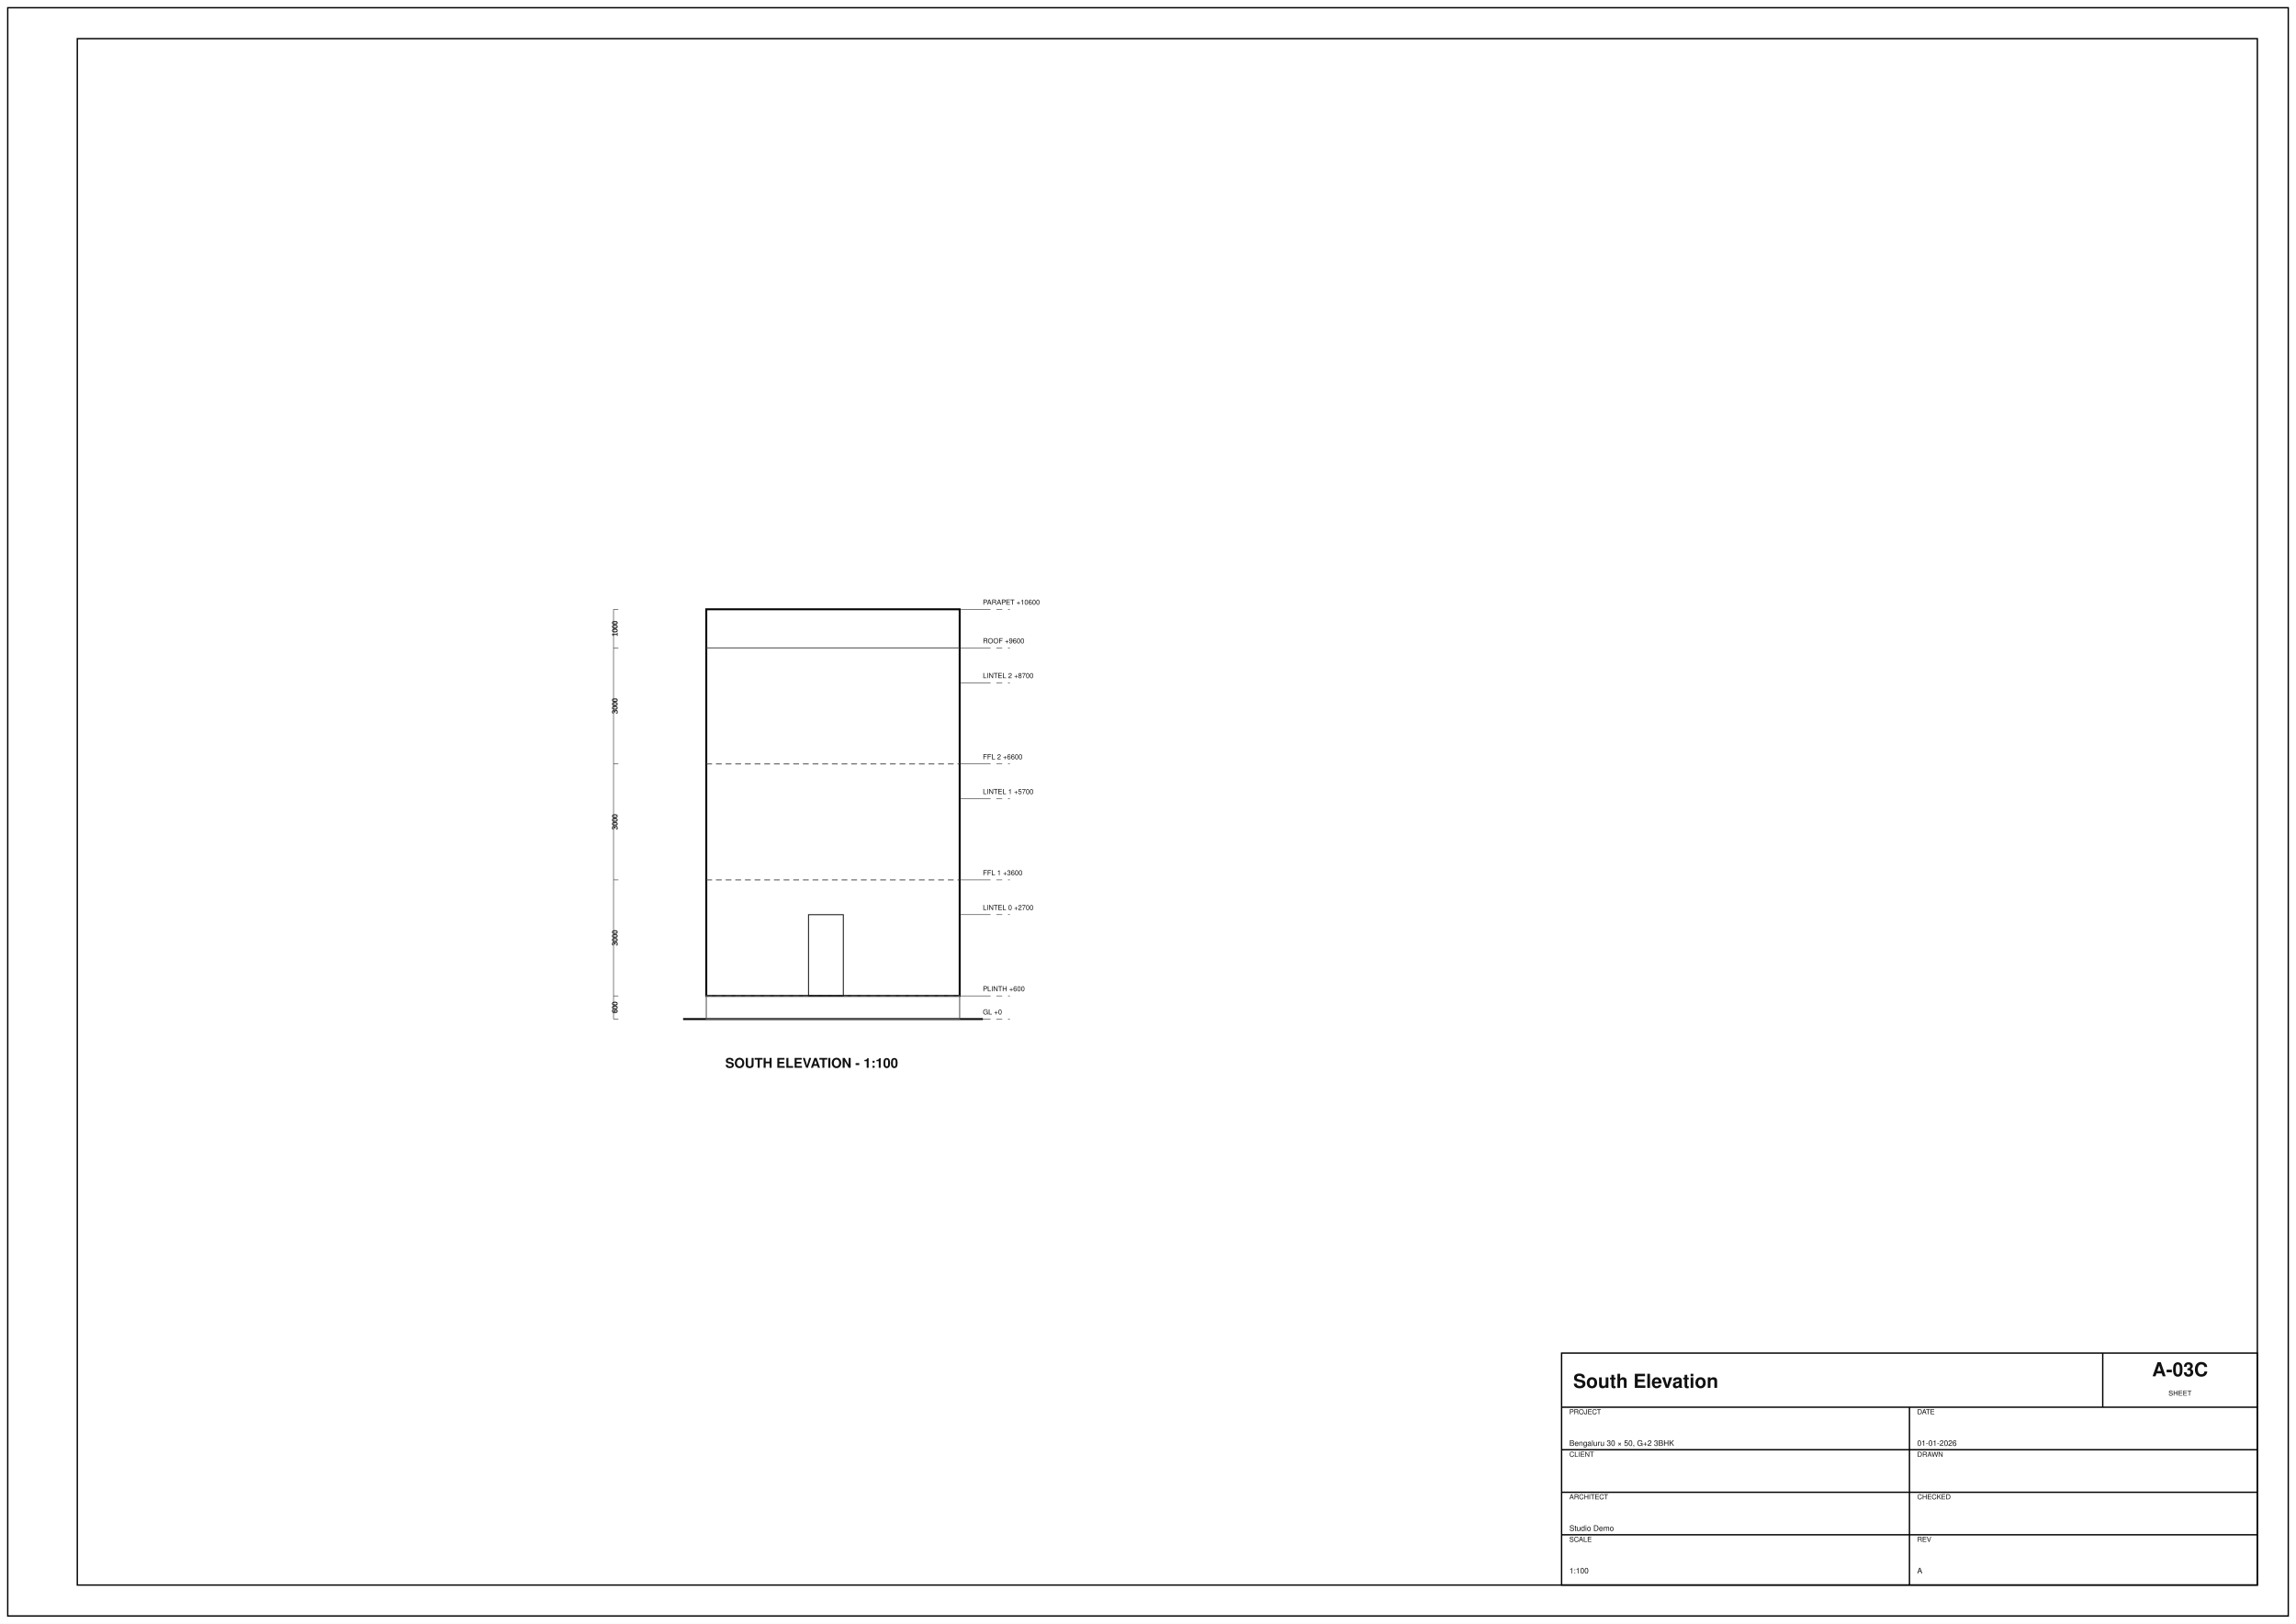
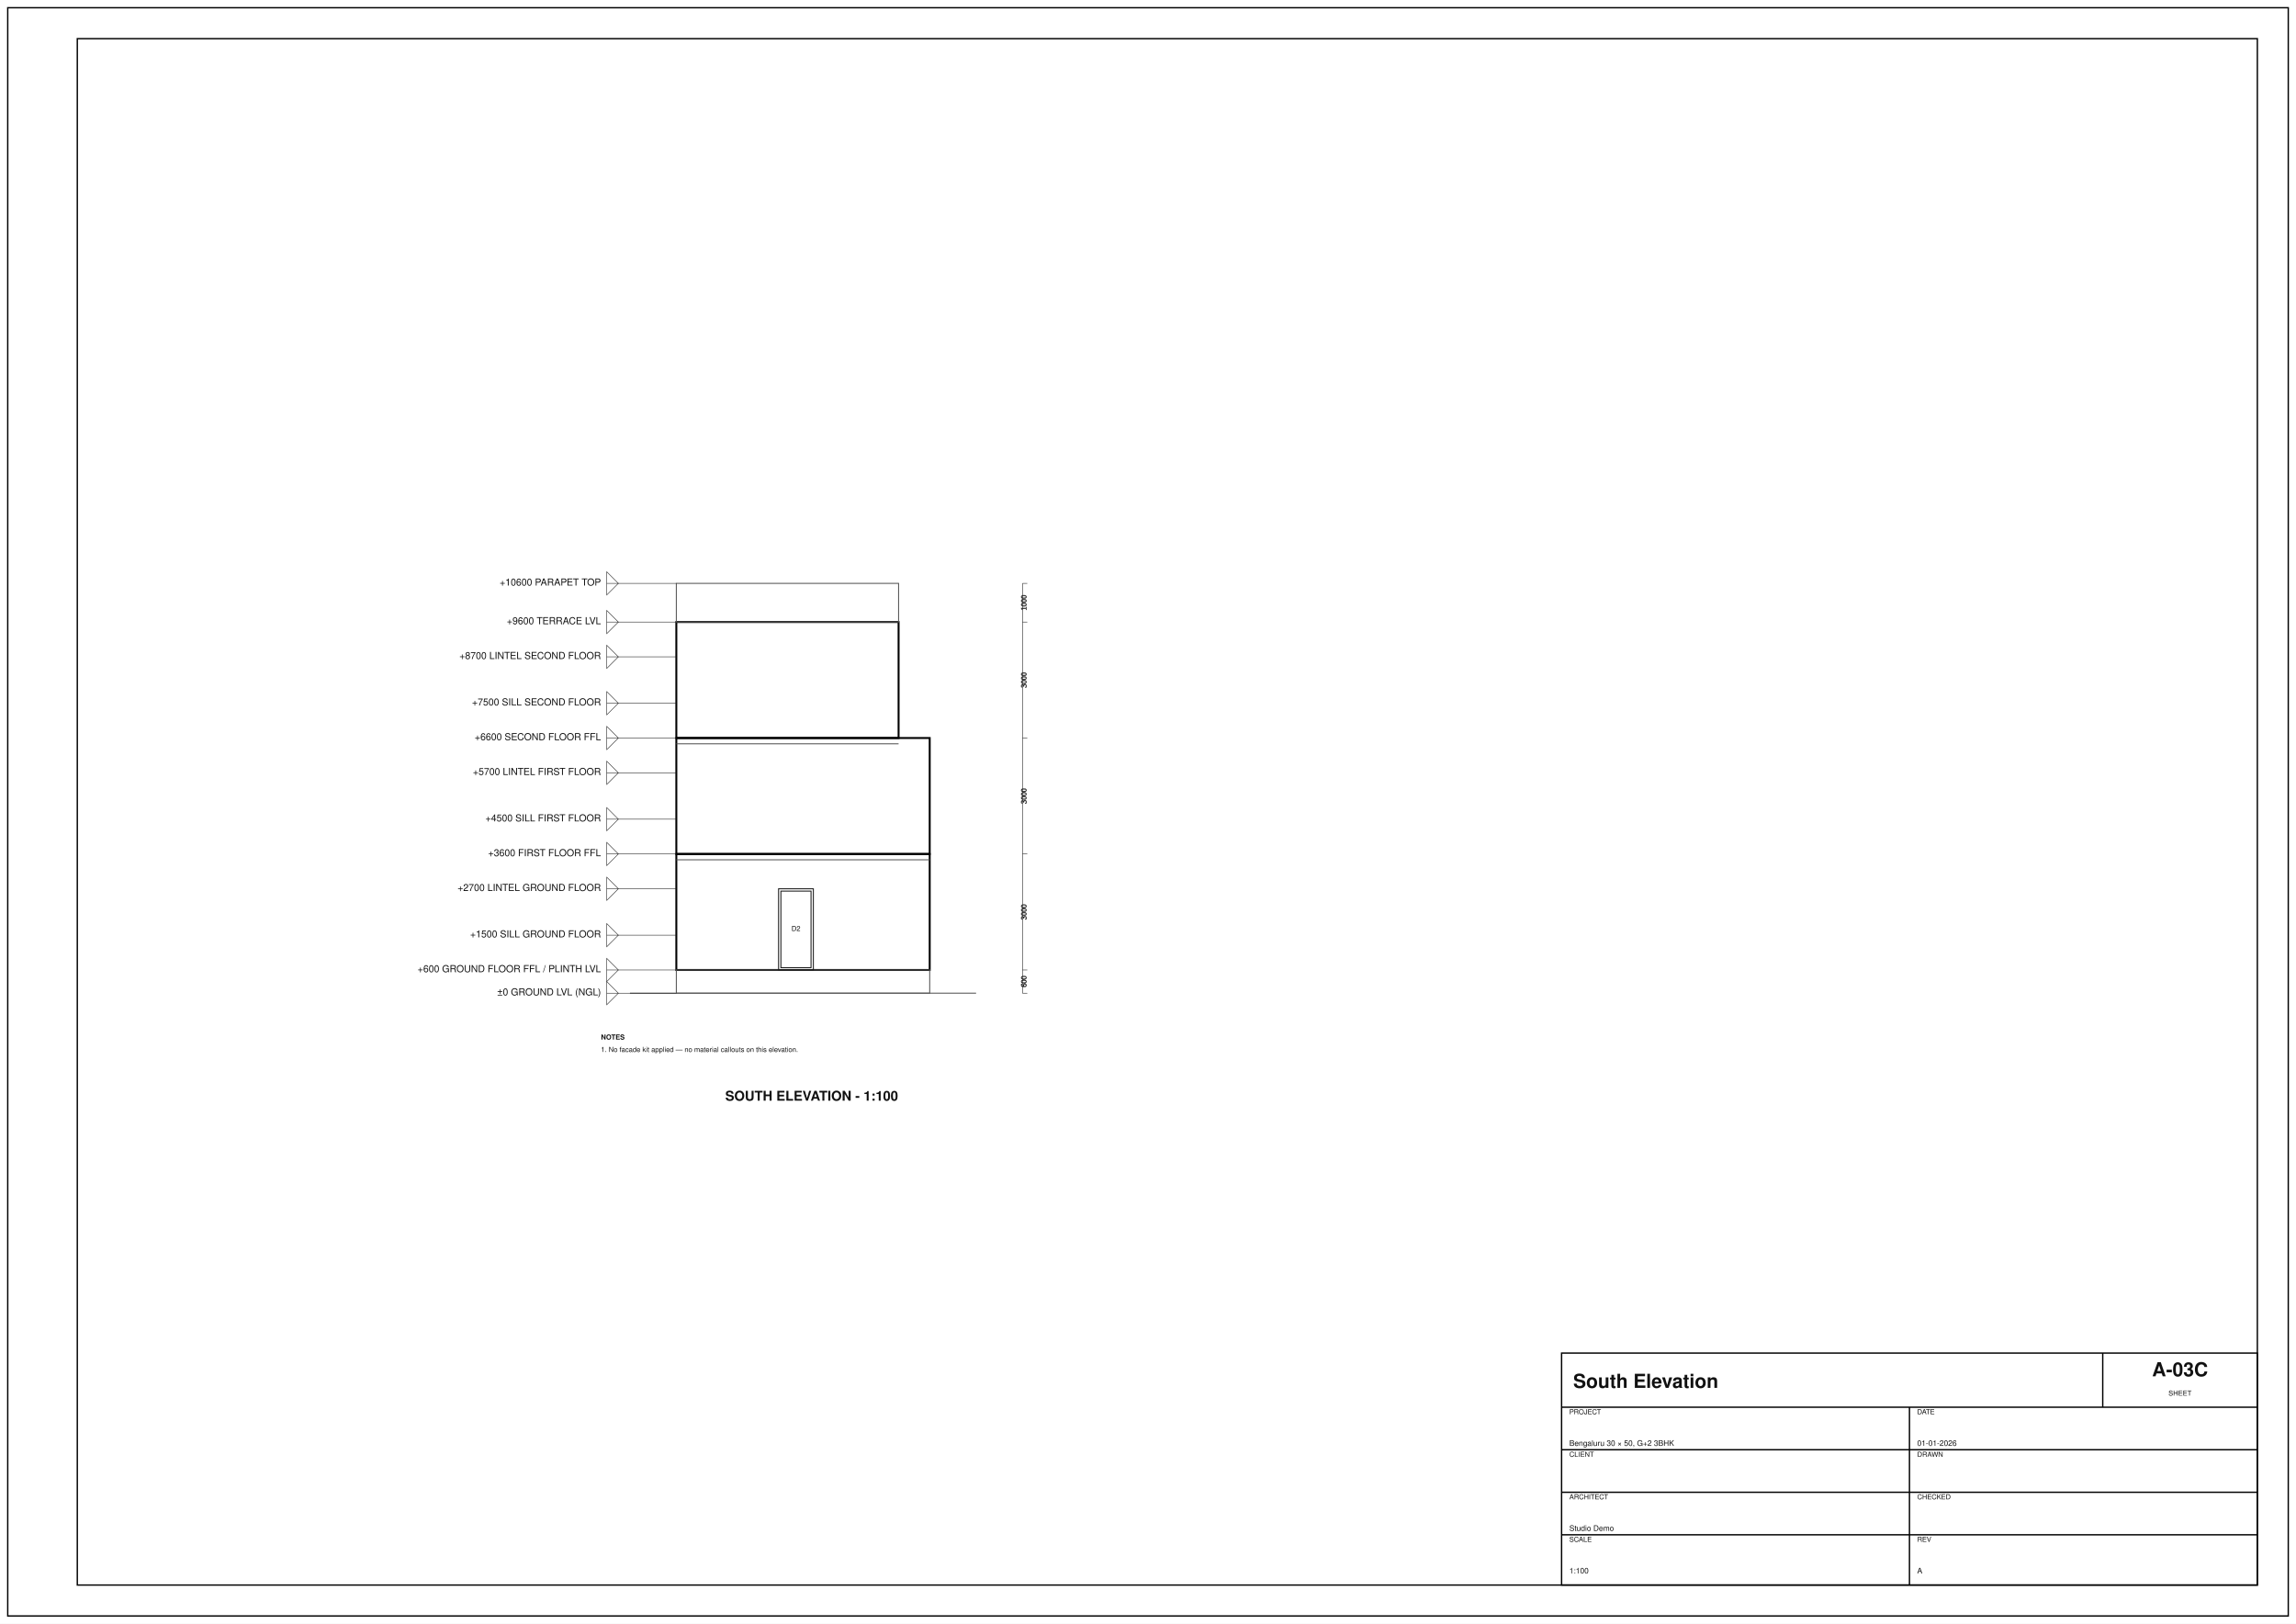
<svg xmlns="http://www.w3.org/2000/svg" width="594mm" height="420mm" viewBox="0 0 594 420" version="1.1">
  <rect x="0" y="0" width="594" height="420" fill="#ffffff" stroke="none" />
  <g id="g-frame">
    <g class="layer" data-layer="A-TEXT" stroke="#111111" stroke-width="0.180" fill="none" stroke-linecap="butt" stroke-linejoin="miter">
      <g font-family="Helvetica, Arial, sans-serif" fill="#111111" stroke="none">
        <text x="407.000" y="359.000" font-size="5.000" text-anchor="start" dominant-baseline="alphabetic" font-weight="600">South Elevation</text>
        <text x="564.000" y="356.000" font-size="5.000" text-anchor="middle" dominant-baseline="alphabetic" font-weight="600">A-03C</text>
        <text x="564.000" y="361.000" font-size="1.800" text-anchor="middle" dominant-baseline="alphabetic">SHEET</text>
        <text x="406.000" y="365.000" font-size="1.800" text-anchor="start" dominant-baseline="hanging">PROJECT</text>
        <text x="406.000" y="374.000" font-size="2.000" text-anchor="start" dominant-baseline="alphabetic">Bengaluru 30 × 50, G+2 3BHK</text>
        <text x="406.000" y="376.000" font-size="1.800" text-anchor="start" dominant-baseline="hanging">CLIENT</text>
        <text x="406.000" y="385.000" font-size="2.000" text-anchor="start" dominant-baseline="alphabetic" />
        <text x="406.000" y="387.000" font-size="1.800" text-anchor="start" dominant-baseline="hanging">ARCHITECT</text>
        <text x="406.000" y="396.000" font-size="2.000" text-anchor="start" dominant-baseline="alphabetic">Studio Demo</text>
        <text x="406.000" y="398.000" font-size="1.800" text-anchor="start" dominant-baseline="hanging">SCALE</text>
        <text x="406.000" y="407.000" font-size="2.000" text-anchor="start" dominant-baseline="alphabetic">1:100</text>
        <text x="496.000" y="365.000" font-size="1.800" text-anchor="start" dominant-baseline="hanging">DATE</text>
        <text x="496.000" y="374.000" font-size="2.000" text-anchor="start" dominant-baseline="alphabetic">01-01-2026</text>
        <text x="496.000" y="376.000" font-size="1.800" text-anchor="start" dominant-baseline="hanging">DRAWN</text>
        <text x="496.000" y="385.000" font-size="2.000" text-anchor="start" dominant-baseline="alphabetic" />
        <text x="496.000" y="387.000" font-size="1.800" text-anchor="start" dominant-baseline="hanging">CHECKED</text>
        <text x="496.000" y="396.000" font-size="2.000" text-anchor="start" dominant-baseline="alphabetic" />
        <text x="496.000" y="398.000" font-size="1.800" text-anchor="start" dominant-baseline="hanging">REV</text>
        <text x="496.000" y="407.000" font-size="2.000" text-anchor="start" dominant-baseline="alphabetic">A</text>
      </g>
    </g>
    <g class="layer" data-layer="A-TITL" stroke="#000000" stroke-width="0.350" fill="none" stroke-linecap="butt" stroke-linejoin="miter">
      <polygon points="2.000,2.000 592.000,2.000 592.000,418.000 2.000,418.000" fill="none" />
      <polygon points="20.000,10.000 584.000,10.000 584.000,410.000 20.000,410.000" fill="none" />
      <polygon points="404.000,350.000 584.000,350.000 584.000,410.000 404.000,410.000" fill="none" />
      <line x1="404.000" y1="364.000" x2="584.000" y2="364.000" />
      <line x1="544.000" y1="350.000" x2="544.000" y2="364.000" />
      <line x1="494.000" y1="364.000" x2="494.000" y2="410.000" />
      <line x1="404.000" y1="375.000" x2="494.000" y2="375.000" />
      <line x1="404.000" y1="386.000" x2="494.000" y2="386.000" />
      <line x1="404.000" y1="397.000" x2="494.000" y2="397.000" />
      <line x1="494.000" y1="375.000" x2="584.000" y2="375.000" />
      <line x1="494.000" y1="386.000" x2="584.000" y2="386.000" />
      <line x1="494.000" y1="397.000" x2="584.000" y2="397.000" />
    </g>
  </g>
  <g id="g-elev-S">
    <g class="layer" data-layer="A-WALL" stroke="#000000" stroke-width="0.500" fill="none" stroke-linecap="butt" stroke-linejoin="miter">
-       <line x1="176.725" y1="263.600" x2="254.275" y2="263.600" />
-       <polygon points="182.725,257.600 248.275,257.600 248.275,157.600 182.725,157.600" fill="none" />
+       <polygon points="174.975,250.900 240.525,250.900 240.525,220.900 174.975,220.900" fill="none" />
+       <polygon points="174.975,220.900 240.525,220.900 240.525,190.900 174.975,190.900" fill="none" />
+       <polygon points="174.975,190.900 232.475,190.900 232.475,160.900 174.975,160.900" fill="none" />
    </g>
    <g class="layer" data-layer="A-WALL-PART" stroke="#555555" stroke-width="0.250" fill="none" stroke-linecap="butt" stroke-linejoin="miter">
-       <polygon points="182.725,263.600 248.275,263.600 248.275,257.600 182.725,257.600" fill="none" />
-       <line x1="182.725" y1="257.600" x2="248.275" y2="257.600" stroke-dasharray="1.500 1.000" />
-       <line x1="182.725" y1="227.600" x2="248.275" y2="227.600" stroke-dasharray="1.500 1.000" />
-       <line x1="182.725" y1="197.600" x2="248.275" y2="197.600" stroke-dasharray="1.500 1.000" />
-       <line x1="182.725" y1="167.600" x2="248.275" y2="167.600" />
+       <line x1="174.975" y1="222.400" x2="240.525" y2="222.400" />
+       <line x1="174.975" y1="192.400" x2="232.475" y2="192.400" />
+       <polygon points="174.975,256.900 240.525,256.900 240.525,250.900 174.975,250.900" fill="none" />
+       <line x1="162.975" y1="256.900" x2="252.525" y2="256.900" />
+       <polygon points="174.975,160.900 232.475,160.900 232.475,150.900 174.975,150.900" fill="none" />
    </g>
    <g class="layer" data-layer="A-DOOR" stroke="#1a1a1a" stroke-width="0.250" fill="none" stroke-linecap="butt" stroke-linejoin="miter">
-       <polygon points="209.175,257.600 218.175,257.600 218.175,236.600 209.175,236.600" fill="none" />
+       <polygon points="201.425,250.900 210.425,250.900 210.425,229.900 201.425,229.900" fill="none" />
+       <polygon points="202.025,250.300 209.825,250.300 209.825,230.500 202.025,230.500" fill="none" />
    </g>
    <g class="layer" data-layer="A-DIM" stroke="#1a1a1a" stroke-width="0.130" fill="none" stroke-linecap="butt" stroke-linejoin="miter">
-       <line x1="248.275" y1="263.600" x2="261.275" y2="263.600" stroke-dasharray="8.000 1.500 1.500 1.500" />
-       <line x1="248.275" y1="257.600" x2="261.275" y2="257.600" stroke-dasharray="8.000 1.500 1.500 1.500" />
-       <line x1="248.275" y1="236.600" x2="261.275" y2="236.600" stroke-dasharray="8.000 1.500 1.500 1.500" />
-       <line x1="248.275" y1="227.600" x2="261.275" y2="227.600" stroke-dasharray="8.000 1.500 1.500 1.500" />
-       <line x1="248.275" y1="206.600" x2="261.275" y2="206.600" stroke-dasharray="8.000 1.500 1.500 1.500" />
-       <line x1="248.275" y1="197.600" x2="261.275" y2="197.600" stroke-dasharray="8.000 1.500 1.500 1.500" />
-       <line x1="248.275" y1="176.600" x2="261.275" y2="176.600" stroke-dasharray="8.000 1.500 1.500 1.500" />
-       <line x1="248.275" y1="167.600" x2="261.275" y2="167.600" stroke-dasharray="8.000 1.500 1.500 1.500" />
-       <line x1="248.275" y1="157.600" x2="261.275" y2="157.600" stroke-dasharray="8.000 1.500 1.500 1.500" />
-       <line x1="158.725" y1="263.600" x2="158.725" y2="157.600" />
-       <line x1="158.725" y1="263.600" x2="159.975" y2="263.600" />
-       <line x1="158.725" y1="257.600" x2="159.975" y2="257.600" />
-       <line x1="158.725" y1="227.600" x2="159.975" y2="227.600" />
-       <line x1="158.725" y1="197.600" x2="159.975" y2="197.600" />
-       <line x1="158.725" y1="167.600" x2="159.975" y2="167.600" />
-       <line x1="158.725" y1="157.600" x2="159.975" y2="157.600" />
-       <text x="159.725" y="260.600" font-size="2.000" text-anchor="middle" dominant-baseline="alphabetic" transform="rotate(-90 159.725 260.600)">600</text>
-       <text x="159.725" y="242.600" font-size="2.000" text-anchor="middle" dominant-baseline="alphabetic" transform="rotate(-90 159.725 242.600)">3000</text>
-       <text x="159.725" y="212.600" font-size="2.000" text-anchor="middle" dominant-baseline="alphabetic" transform="rotate(-90 159.725 212.600)">3000</text>
-       <text x="159.725" y="182.600" font-size="2.000" text-anchor="middle" dominant-baseline="alphabetic" transform="rotate(-90 159.725 182.600)">3000</text>
-       <text x="159.725" y="162.600" font-size="2.000" text-anchor="middle" dominant-baseline="alphabetic" transform="rotate(-90 159.725 162.600)">1000</text>
+       <line x1="156.975" y1="256.900" x2="174.975" y2="256.900" />
+       <polygon points="159.975,256.900 156.975,253.900 156.975,259.900" fill="none" />
+       <line x1="156.975" y1="250.900" x2="174.975" y2="250.900" />
+       <polygon points="159.975,250.900 156.975,247.900 156.975,253.900" fill="none" />
+       <line x1="156.975" y1="241.900" x2="174.975" y2="241.900" />
+       <polygon points="159.975,241.900 156.975,238.900 156.975,244.900" fill="none" />
+       <line x1="156.975" y1="229.900" x2="174.975" y2="229.900" />
+       <polygon points="159.975,229.900 156.975,226.900 156.975,232.900" fill="none" />
+       <line x1="156.975" y1="220.900" x2="174.975" y2="220.900" />
+       <polygon points="159.975,220.900 156.975,217.900 156.975,223.900" fill="none" />
+       <line x1="156.975" y1="211.900" x2="174.975" y2="211.900" />
+       <polygon points="159.975,211.900 156.975,208.900 156.975,214.900" fill="none" />
+       <line x1="156.975" y1="199.900" x2="174.975" y2="199.900" />
+       <polygon points="159.975,199.900 156.975,196.900 156.975,202.900" fill="none" />
+       <line x1="156.975" y1="190.900" x2="174.975" y2="190.900" />
+       <polygon points="159.975,190.900 156.975,187.900 156.975,193.900" fill="none" />
+       <line x1="156.975" y1="181.900" x2="174.975" y2="181.900" />
+       <polygon points="159.975,181.900 156.975,178.900 156.975,184.900" fill="none" />
+       <line x1="156.975" y1="169.900" x2="174.975" y2="169.900" />
+       <polygon points="159.975,169.900 156.975,166.900 156.975,172.900" fill="none" />
+       <line x1="156.975" y1="160.900" x2="174.975" y2="160.900" />
+       <polygon points="159.975,160.900 156.975,157.900 156.975,163.900" fill="none" />
+       <line x1="156.975" y1="150.900" x2="174.975" y2="150.900" />
+       <polygon points="159.975,150.900 156.975,147.900 156.975,153.900" fill="none" />
+       <line x1="264.525" y1="256.900" x2="264.525" y2="150.900" />
+       <line x1="264.525" y1="256.900" x2="265.775" y2="256.900" />
+       <line x1="264.525" y1="250.900" x2="265.775" y2="250.900" />
+       <line x1="264.525" y1="220.900" x2="265.775" y2="220.900" />
+       <line x1="264.525" y1="190.900" x2="265.775" y2="190.900" />
+       <line x1="264.525" y1="160.900" x2="265.775" y2="160.900" />
+       <line x1="264.525" y1="150.900" x2="265.775" y2="150.900" />
+       <text x="265.525" y="253.900" font-size="2.000" text-anchor="middle" dominant-baseline="alphabetic" transform="rotate(-90 265.525 253.900)">600</text>
+       <text x="265.525" y="235.900" font-size="2.000" text-anchor="middle" dominant-baseline="alphabetic" transform="rotate(-90 265.525 235.900)">3000</text>
+       <text x="265.525" y="205.900" font-size="2.000" text-anchor="middle" dominant-baseline="alphabetic" transform="rotate(-90 265.525 205.900)">3000</text>
+       <text x="265.525" y="175.900" font-size="2.000" text-anchor="middle" dominant-baseline="alphabetic" transform="rotate(-90 265.525 175.900)">3000</text>
+       <text x="265.525" y="155.900" font-size="2.000" text-anchor="middle" dominant-baseline="alphabetic" transform="rotate(-90 265.525 155.900)">1000</text>
    </g>
    <g class="layer" data-layer="A-TEXT" stroke="#111111" stroke-width="0.180" fill="none" stroke-linecap="butt" stroke-linejoin="miter">
      <g font-family="Helvetica, Arial, sans-serif" fill="#111111" stroke="none">
-         <text x="254.275" y="262.400" font-size="1.800" text-anchor="start" dominant-baseline="alphabetic">GL +0</text>
-         <text x="254.275" y="256.400" font-size="1.800" text-anchor="start" dominant-baseline="alphabetic">PLINTH +600</text>
-         <text x="254.275" y="235.400" font-size="1.800" text-anchor="start" dominant-baseline="alphabetic">LINTEL 0 +2700</text>
-         <text x="254.275" y="226.400" font-size="1.800" text-anchor="start" dominant-baseline="alphabetic">FFL 1 +3600</text>
-         <text x="254.275" y="205.400" font-size="1.800" text-anchor="start" dominant-baseline="alphabetic">LINTEL 1 +5700</text>
-         <text x="254.275" y="196.400" font-size="1.800" text-anchor="start" dominant-baseline="alphabetic">FFL 2 +6600</text>
-         <text x="254.275" y="175.400" font-size="1.800" text-anchor="start" dominant-baseline="alphabetic">LINTEL 2 +8700</text>
-         <text x="254.275" y="166.400" font-size="1.800" text-anchor="start" dominant-baseline="alphabetic">ROOF +9600</text>
-         <text x="254.275" y="156.400" font-size="1.800" text-anchor="start" dominant-baseline="alphabetic">PARAPET +10600</text>
+         <text x="155.475" y="256.900" font-size="2.500" text-anchor="end" dominant-baseline="central">±0 GROUND LVL (NGL)</text>
+         <text x="155.475" y="250.900" font-size="2.500" text-anchor="end" dominant-baseline="central">+600 GROUND FLOOR FFL / PLINTH LVL</text>
+         <text x="155.475" y="241.900" font-size="2.500" text-anchor="end" dominant-baseline="central">+1500 SILL GROUND FLOOR</text>
+         <text x="155.475" y="229.900" font-size="2.500" text-anchor="end" dominant-baseline="central">+2700 LINTEL GROUND FLOOR</text>
+         <text x="155.475" y="220.900" font-size="2.500" text-anchor="end" dominant-baseline="central">+3600 FIRST FLOOR FFL</text>
+         <text x="155.475" y="211.900" font-size="2.500" text-anchor="end" dominant-baseline="central">+4500 SILL FIRST FLOOR</text>
+         <text x="155.475" y="199.900" font-size="2.500" text-anchor="end" dominant-baseline="central">+5700 LINTEL FIRST FLOOR</text>
+         <text x="155.475" y="190.900" font-size="2.500" text-anchor="end" dominant-baseline="central">+6600 SECOND FLOOR FFL</text>
+         <text x="155.475" y="181.900" font-size="2.500" text-anchor="end" dominant-baseline="central">+7500 SILL SECOND FLOOR</text>
+         <text x="155.475" y="169.900" font-size="2.500" text-anchor="end" dominant-baseline="central">+8700 LINTEL SECOND FLOOR</text>
+         <text x="155.475" y="160.900" font-size="2.500" text-anchor="end" dominant-baseline="central">+9600 TERRACE LVL</text>
+         <text x="155.475" y="150.900" font-size="2.500" text-anchor="end" dominant-baseline="central">+10600 PARAPET TOP</text>
+         <text x="205.925" y="240.400" font-size="1.800" text-anchor="middle" dominant-baseline="central">D2</text>
+         <text x="155.475" y="268.900" font-size="1.800" text-anchor="start" dominant-baseline="alphabetic" font-weight="600">NOTES</text>
+         <text x="155.475" y="272.100" font-size="1.800" text-anchor="start" dominant-baseline="alphabetic">1. No facade kit applied — no material callouts on this elevation.</text>
      </g>
    </g>
  </g>
  <g id="g-elev-S-label">
    <g class="layer" data-layer="A-TEXT" stroke="#111111" stroke-width="0.180" fill="none" stroke-linecap="butt" stroke-linejoin="miter">
      <g font-family="Helvetica, Arial, sans-serif" fill="#111111" stroke="none">
-         <text x="209.995" y="274.600" font-size="3.500" text-anchor="middle" dominant-baseline="hanging" font-weight="600">SOUTH ELEVATION - 1:100</text>
+         <text x="209.995" y="283.100" font-size="3.500" text-anchor="middle" dominant-baseline="hanging" font-weight="600">SOUTH ELEVATION - 1:100</text>
      </g>
    </g>
  </g>
</svg>
